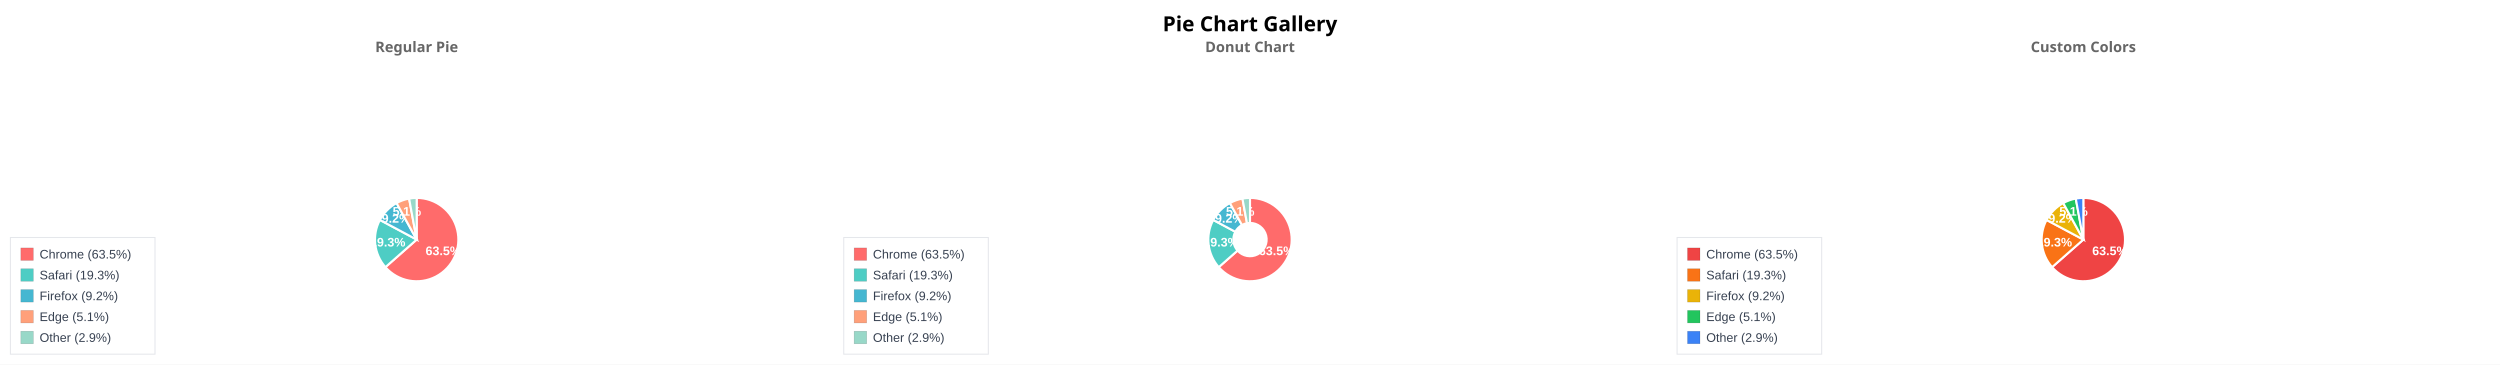
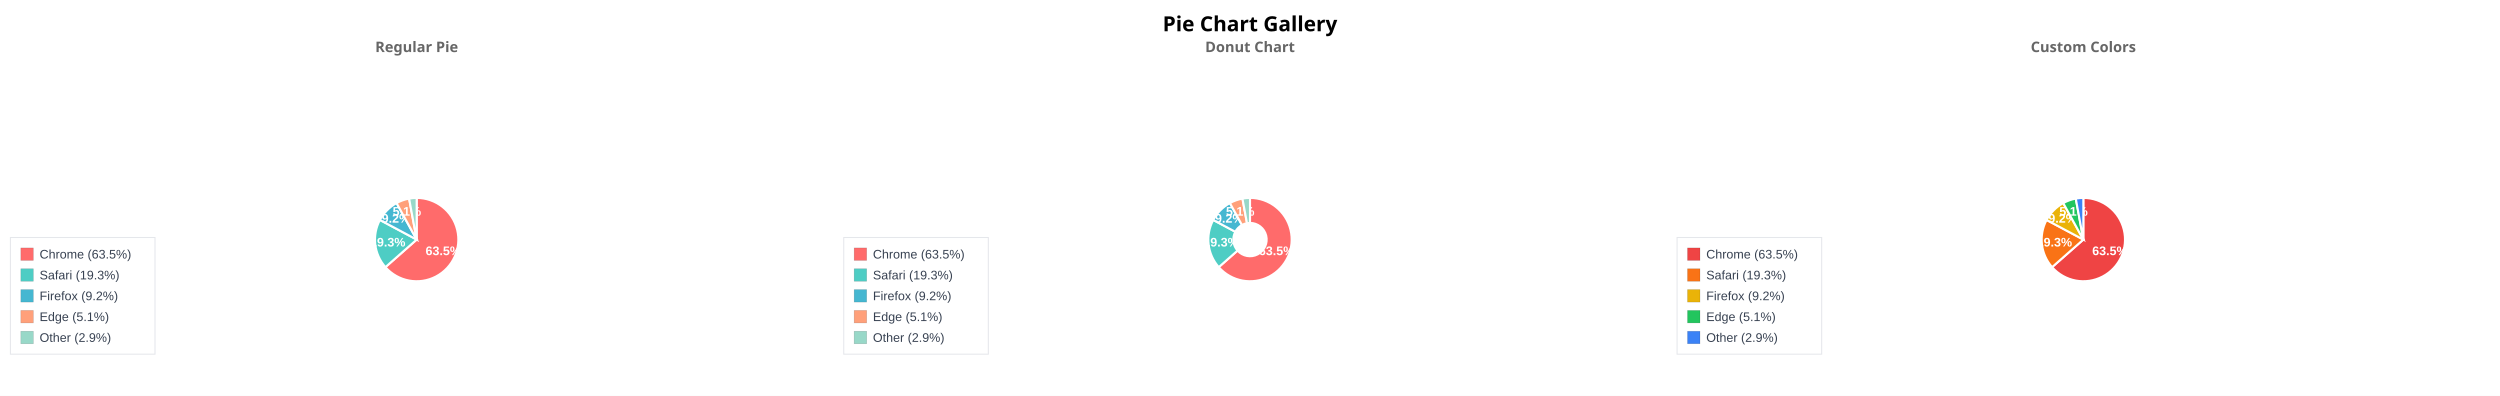
- <svg xmlns="http://www.w3.org/2000/svg" width="2400" height="350" viewBox="0 0 2400 350">
-   <rect x="0.00" y="0.00" width="2400.00" height="350.00" fill="#ffffff" />
+ <svg xmlns="http://www.w3.org/2000/svg" width="2400" height="380" viewBox="0 0 2400 380">
+   <rect x="0.00" y="0.00" width="2400.00" height="380.00" fill="#ffffff" />
  <text x="1200.00" y="30.00" fill="#000000" text-anchor="middle" font-family="sans-serif" font-size="20.00px" font-weight="bold">Pie Chart Gallery</text>
  <g transform="translate(0, 50)">
    <text x="400.00" y="0.00" fill="#666" text-anchor="middle" font-family="sans-serif" font-size="14.00px" font-weight="bold">Regular Pie</text>
    <g transform="translate(0, 20)">
      <path d="M 400.00 160.00 L 400.00 120.00 A 40.00 40.00 0 1 1 370.00 186.45 Z" fill="#ff6b6b" stroke="#FFFFFF" stroke-width="2.00" />
      <text x="425.52" y="171.52" fill="#FFFFFF" text-anchor="middle" dominant-baseline="middle" font-family="Arial, sans-serif" font-size="12.00px" font-weight="bold">63.5%</text>
      <path d="M 400.00 160.00 L 370.00 186.45 A 40.00 40.00 0 0 1 364.71 141.17 Z" fill="#4ecdc4" stroke="#FFFFFF" stroke-width="2.00" />
      <text x="372.19" y="163.25" fill="#FFFFFF" text-anchor="middle" dominant-baseline="middle" font-family="Arial, sans-serif" font-size="12.00px" font-weight="bold">19.3%</text>
      <path d="M 400.00 160.00 L 364.71 141.17 A 40.00 40.00 0 0 1 380.73 124.95 Z" fill="#45b7d1" stroke="#FFFFFF" stroke-width="2.00" />
      <text x="380.08" y="140.33" fill="#FFFFFF" text-anchor="middle" dominant-baseline="middle" font-family="Arial, sans-serif" font-size="12.00px" font-weight="bold">9.2%</text>
      <path d="M 400.00 160.00 L 380.73 124.95 A 40.00 40.00 0 0 1 392.75 120.66 Z" fill="#ffa07a" stroke="#FFFFFF" stroke-width="2.00" />
      <text x="390.60" y="133.63" fill="#FFFFFF" text-anchor="middle" dominant-baseline="middle" font-family="Arial, sans-serif" font-size="12.00px" font-weight="bold">5.1%</text>
      <path d="M 400.00 160.00 L 392.75 120.66 A 40.00 40.00 0 0 1 400.00 120.00 Z" fill="#98d8c8" stroke="#FFFFFF" stroke-width="2.00" />
      <g class="legend" transform="translate(10.0,158.0)">
        <rect x="0" y="0" width="138.8" height="112.0" fill="none" stroke="#e5e7eb" stroke-width="1.0" />
        <g transform="translate(10.0,10.0)">
          <rect width="12.0" height="12.0" fill="#ff6b6b" stroke="#000" stroke-width="0.5" stroke-opacity="0.2" />
        </g>
        <text x="28.0" y="20.2" font-family="Arial, sans-serif" font-size="12.0" fill="#374151">Chrome (63.5%)</text>
        <g transform="translate(10.0,30.0)">
          <rect width="12.0" height="12.0" fill="#4ecdc4" stroke="#000" stroke-width="0.5" stroke-opacity="0.2" />
        </g>
        <text x="28.0" y="40.2" font-family="Arial, sans-serif" font-size="12.0" fill="#374151">Safari (19.3%)</text>
        <g transform="translate(10.0,50.0)">
          <rect width="12.0" height="12.0" fill="#45b7d1" stroke="#000" stroke-width="0.5" stroke-opacity="0.2" />
        </g>
        <text x="28.0" y="60.2" font-family="Arial, sans-serif" font-size="12.0" fill="#374151">Firefox (9.2%)</text>
        <g transform="translate(10.0,70.0)">
          <rect width="12.0" height="12.0" fill="#ffa07a" stroke="#000" stroke-width="0.5" stroke-opacity="0.2" />
        </g>
        <text x="28.0" y="80.2" font-family="Arial, sans-serif" font-size="12.0" fill="#374151">Edge (5.1%)</text>
        <g transform="translate(10.0,90.0)">
          <rect width="12.0" height="12.0" fill="#98d8c8" stroke="#000" stroke-width="0.5" stroke-opacity="0.2" />
        </g>
        <text x="28.0" y="100.2" font-family="Arial, sans-serif" font-size="12.0" fill="#374151">Other (2.9%)</text>
      </g>
    </g>
  </g>
  <g transform="translate(800, 50)">
    <text x="400.00" y="0.00" fill="#666" text-anchor="middle" font-family="sans-serif" font-size="14.00px" font-weight="bold">Donut Chart</text>
    <g transform="translate(0, 20)">
      <path d="M 400.00 120.00 A 40.00 40.00 0 1 1 370.00 186.45 L 388.00 170.58 A 16.00 16.00 0 1 0 400.00 144.00 Z" fill="#ff6b6b" stroke="#FFFFFF" stroke-width="2.00" />
      <text x="425.52" y="171.52" fill="#FFFFFF" text-anchor="middle" dominant-baseline="middle" font-family="Arial, sans-serif" font-size="12.00px" font-weight="bold">63.5%</text>
      <path d="M 370.00 186.45 A 40.00 40.00 0 0 1 364.71 141.17 L 385.88 152.47 A 16.00 16.00 0 0 0 388.00 170.58 Z" fill="#4ecdc4" stroke="#FFFFFF" stroke-width="2.00" />
      <text x="372.19" y="163.25" fill="#FFFFFF" text-anchor="middle" dominant-baseline="middle" font-family="Arial, sans-serif" font-size="12.00px" font-weight="bold">19.3%</text>
      <path d="M 364.71 141.17 A 40.00 40.00 0 0 1 380.73 124.95 L 392.29 145.98 A 16.00 16.00 0 0 0 385.88 152.47 Z" fill="#45b7d1" stroke="#FFFFFF" stroke-width="2.00" />
      <text x="380.08" y="140.33" fill="#FFFFFF" text-anchor="middle" dominant-baseline="middle" font-family="Arial, sans-serif" font-size="12.00px" font-weight="bold">9.2%</text>
      <path d="M 380.73 124.95 A 40.00 40.00 0 0 1 392.75 120.66 L 397.10 144.26 A 16.00 16.00 0 0 0 392.29 145.98 Z" fill="#ffa07a" stroke="#FFFFFF" stroke-width="2.00" />
      <text x="390.60" y="133.63" fill="#FFFFFF" text-anchor="middle" dominant-baseline="middle" font-family="Arial, sans-serif" font-size="12.00px" font-weight="bold">5.1%</text>
      <path d="M 392.75 120.66 A 40.00 40.00 0 0 1 400.00 120.00 L 400.00 144.00 A 16.00 16.00 0 0 0 397.10 144.26 Z" fill="#98d8c8" stroke="#FFFFFF" stroke-width="2.00" />
      <g class="legend" transform="translate(10.0,158.0)">
        <rect x="0" y="0" width="138.8" height="112.0" fill="none" stroke="#e5e7eb" stroke-width="1.0" />
        <g transform="translate(10.0,10.0)">
          <rect width="12.0" height="12.0" fill="#ff6b6b" stroke="#000" stroke-width="0.5" stroke-opacity="0.2" />
        </g>
        <text x="28.0" y="20.2" font-family="Arial, sans-serif" font-size="12.0" fill="#374151">Chrome (63.5%)</text>
        <g transform="translate(10.0,30.0)">
          <rect width="12.0" height="12.0" fill="#4ecdc4" stroke="#000" stroke-width="0.5" stroke-opacity="0.2" />
        </g>
        <text x="28.0" y="40.2" font-family="Arial, sans-serif" font-size="12.0" fill="#374151">Safari (19.3%)</text>
        <g transform="translate(10.0,50.0)">
          <rect width="12.0" height="12.0" fill="#45b7d1" stroke="#000" stroke-width="0.5" stroke-opacity="0.2" />
        </g>
        <text x="28.0" y="60.2" font-family="Arial, sans-serif" font-size="12.0" fill="#374151">Firefox (9.2%)</text>
        <g transform="translate(10.0,70.0)">
          <rect width="12.0" height="12.0" fill="#ffa07a" stroke="#000" stroke-width="0.5" stroke-opacity="0.2" />
        </g>
        <text x="28.0" y="80.2" font-family="Arial, sans-serif" font-size="12.0" fill="#374151">Edge (5.1%)</text>
        <g transform="translate(10.0,90.0)">
          <rect width="12.0" height="12.0" fill="#98d8c8" stroke="#000" stroke-width="0.5" stroke-opacity="0.2" />
        </g>
        <text x="28.0" y="100.2" font-family="Arial, sans-serif" font-size="12.0" fill="#374151">Other (2.9%)</text>
      </g>
    </g>
  </g>
  <g transform="translate(1600, 50)">
    <text x="400.00" y="0.00" fill="#666" text-anchor="middle" font-family="sans-serif" font-size="14.00px" font-weight="bold">Custom Colors</text>
    <g transform="translate(0, 20)">
      <path d="M 400.00 160.00 L 400.00 120.00 A 40.00 40.00 0 1 1 370.00 186.45 Z" fill="#ef4444" stroke="#FFFFFF" stroke-width="2.00" />
      <text x="425.52" y="171.52" fill="#FFFFFF" text-anchor="middle" dominant-baseline="middle" font-family="Arial, sans-serif" font-size="12.00px" font-weight="bold">63.5%</text>
      <path d="M 400.00 160.00 L 370.00 186.45 A 40.00 40.00 0 0 1 364.71 141.17 Z" fill="#f97316" stroke="#FFFFFF" stroke-width="2.00" />
      <text x="372.19" y="163.25" fill="#FFFFFF" text-anchor="middle" dominant-baseline="middle" font-family="Arial, sans-serif" font-size="12.00px" font-weight="bold">19.3%</text>
      <path d="M 400.00 160.00 L 364.71 141.17 A 40.00 40.00 0 0 1 380.73 124.95 Z" fill="#eab308" stroke="#FFFFFF" stroke-width="2.00" />
      <text x="380.08" y="140.33" fill="#FFFFFF" text-anchor="middle" dominant-baseline="middle" font-family="Arial, sans-serif" font-size="12.00px" font-weight="bold">9.2%</text>
      <path d="M 400.00 160.00 L 380.73 124.95 A 40.00 40.00 0 0 1 392.75 120.66 Z" fill="#22c55e" stroke="#FFFFFF" stroke-width="2.00" />
      <text x="390.60" y="133.63" fill="#FFFFFF" text-anchor="middle" dominant-baseline="middle" font-family="Arial, sans-serif" font-size="12.00px" font-weight="bold">5.1%</text>
      <path d="M 400.00 160.00 L 392.75 120.66 A 40.00 40.00 0 0 1 400.00 120.00 Z" fill="#3b82f6" stroke="#FFFFFF" stroke-width="2.00" />
      <g class="legend" transform="translate(10.0,158.0)">
        <rect x="0" y="0" width="138.8" height="112.0" fill="none" stroke="#e5e7eb" stroke-width="1.0" />
        <g transform="translate(10.0,10.0)">
          <rect width="12.0" height="12.0" fill="#ef4444" stroke="#000" stroke-width="0.5" stroke-opacity="0.2" />
        </g>
        <text x="28.0" y="20.2" font-family="Arial, sans-serif" font-size="12.0" fill="#374151">Chrome (63.5%)</text>
        <g transform="translate(10.0,30.0)">
          <rect width="12.0" height="12.0" fill="#f97316" stroke="#000" stroke-width="0.5" stroke-opacity="0.2" />
        </g>
        <text x="28.0" y="40.2" font-family="Arial, sans-serif" font-size="12.0" fill="#374151">Safari (19.3%)</text>
        <g transform="translate(10.0,50.0)">
          <rect width="12.0" height="12.0" fill="#eab308" stroke="#000" stroke-width="0.5" stroke-opacity="0.2" />
        </g>
        <text x="28.0" y="60.2" font-family="Arial, sans-serif" font-size="12.0" fill="#374151">Firefox (9.2%)</text>
        <g transform="translate(10.0,70.0)">
          <rect width="12.0" height="12.0" fill="#22c55e" stroke="#000" stroke-width="0.5" stroke-opacity="0.2" />
        </g>
        <text x="28.0" y="80.2" font-family="Arial, sans-serif" font-size="12.0" fill="#374151">Edge (5.1%)</text>
        <g transform="translate(10.0,90.0)">
          <rect width="12.0" height="12.0" fill="#3b82f6" stroke="#000" stroke-width="0.5" stroke-opacity="0.2" />
        </g>
        <text x="28.0" y="100.2" font-family="Arial, sans-serif" font-size="12.0" fill="#374151">Other (2.9%)</text>
      </g>
    </g>
  </g>
</svg>
